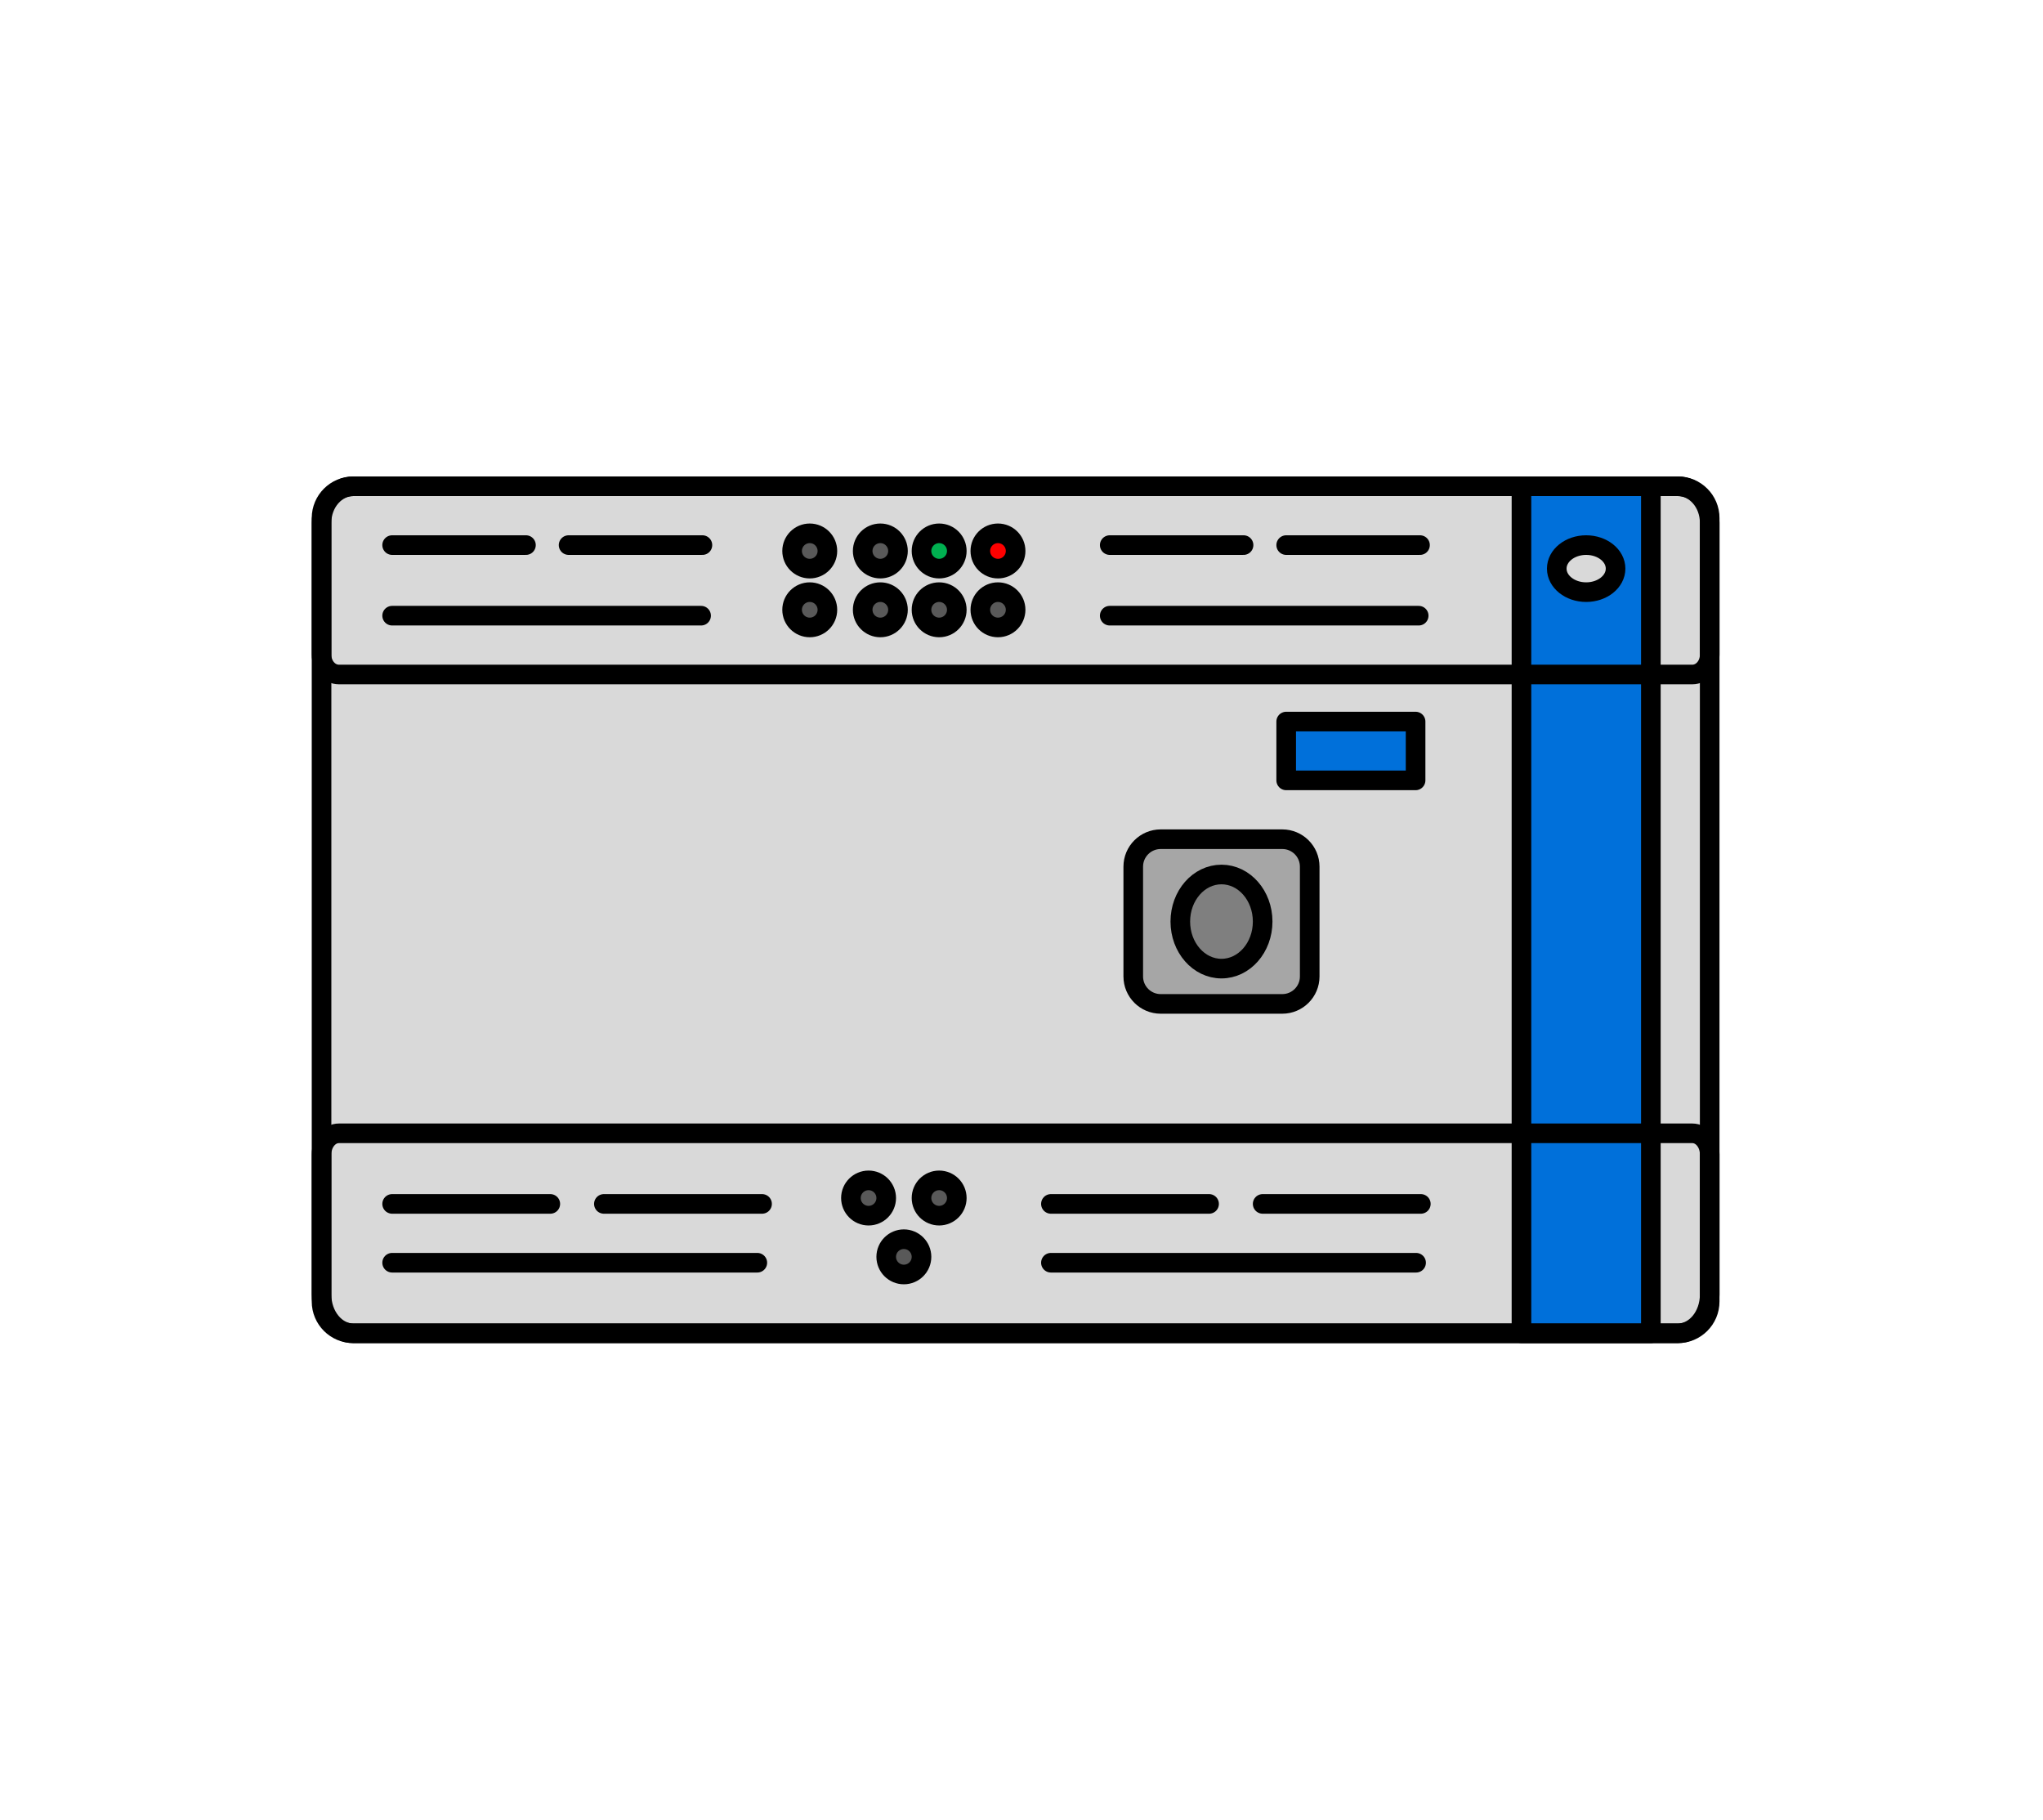
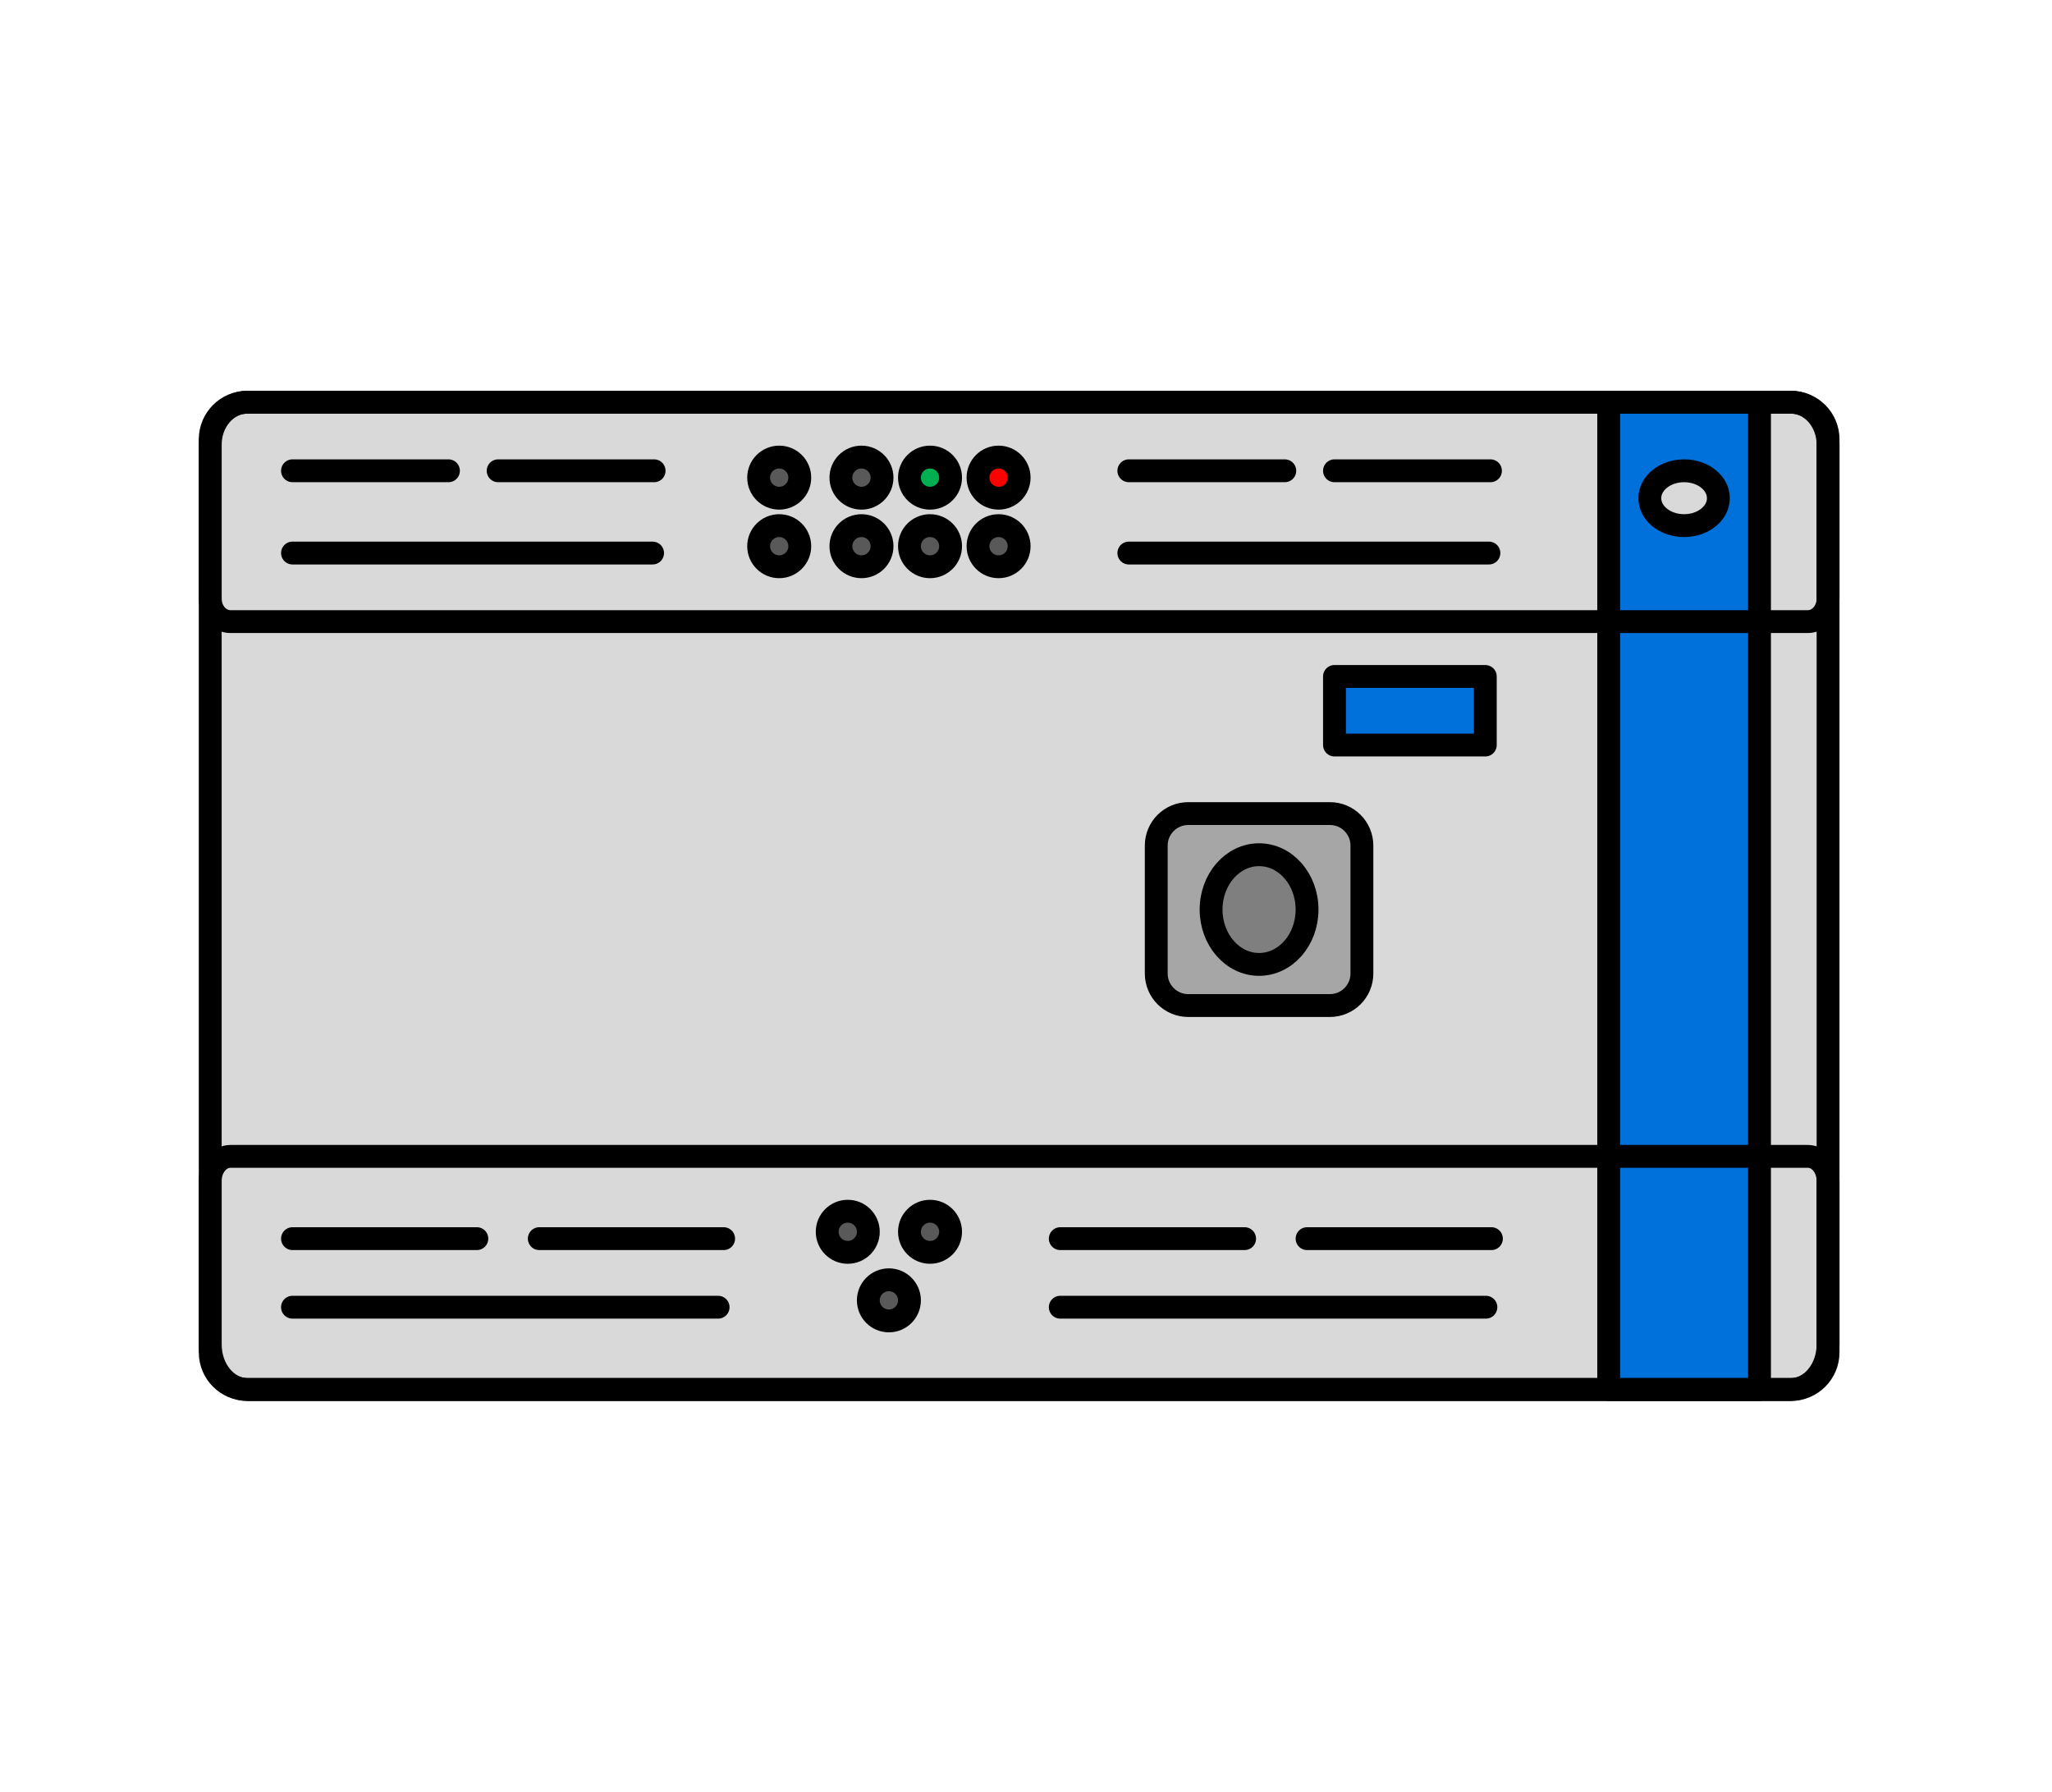
- <svg xmlns="http://www.w3.org/2000/svg" width="130.25px" height="116px" overflow="hidden" viewBox="-19.75 -29.5 130.25 116">
-   <rect id="bounding-box" x="-19.75" y="-29.5" width="130.25" height="116" fill="none" pointer-events="all" />
+ <svg xmlns="http://www.w3.org/2000/svg" width="112.25px" height="98px" overflow="hidden" viewBox="-10.75 -20.5 112.25 98">
+   <rect id="bounding-box" x="-10.75" y="-20.5" width="112.25" height="98" fill="none" pointer-events="all" />
  <g id="svg_scaling_group" transform="scale(0.7499985)">
    <g transform="translate(-42 -292)">
      <path d="M43 296.701C43 295.209 44.209 294 45.702 294L158.299 294C159.79 294 161 295.209 161 296.701L161 363.299C161 364.79 159.79 366 158.299 366L45.702 366C44.209 366 43 364.79 43 363.299Z" stroke="#000000" stroke-width="1.667" stroke-linecap="round" stroke-linejoin="round" stroke-miterlimit="10" fill="#D9D9D9" fill-rule="evenodd" />
      <rect x="145" y="294" width="11" height="72" stroke="#000000" stroke-width="1.667" stroke-linecap="round" stroke-linejoin="round" stroke-miterlimit="10" fill="#0070DA" />
      <path d="M45.714 294 158.286 294C159.785 294 161 295.387 161 297.098L161 308.318C161 309.247 160.34 310 159.527 310L44.473 310C43.66 310 43 309.247 43 308.318L43 297.098C43 295.387 44.215 294 45.714 294Z" stroke="#000000" stroke-width="1.667" stroke-linecap="round" stroke-linejoin="round" stroke-miterlimit="10" fill="none" fill-rule="evenodd" />
      <path d="M44.473 349 159.527 349C160.34 349 161 349.8 161 350.788L161 362.708C161 364.526 159.785 366 158.286 366L45.714 366C44.215 366 43 364.526 43 362.708L43 350.788C43 349.8 43.66 349 44.473 349Z" stroke="#000000" stroke-width="1.667" stroke-linecap="round" stroke-linejoin="round" stroke-miterlimit="10" fill="none" fill-rule="evenodd" />
      <path d="M125 299 136.376 299" stroke="#000000" stroke-width="1.667" stroke-linecap="round" stroke-linejoin="round" stroke-miterlimit="10" fill="none" fill-rule="evenodd" />
      <path d="M110 305 136.264 305" stroke="#000000" stroke-width="1.667" stroke-linecap="round" stroke-linejoin="round" stroke-miterlimit="10" fill="none" fill-rule="evenodd" />
      <path d="M110 299 121.376 299" stroke="#000000" stroke-width="1.667" stroke-linecap="round" stroke-linejoin="round" stroke-miterlimit="10" fill="none" fill-rule="evenodd" />
      <path d="M112 326.333C112 325.045 113.045 324 114.333 324L124.667 324C125.955 324 127 325.045 127 326.333L127 335.667C127 336.955 125.955 338 124.667 338L114.333 338C113.045 338 112 336.955 112 335.667Z" stroke="#000000" stroke-width="1.667" stroke-linecap="round" stroke-linejoin="round" stroke-miterlimit="10" fill="#A6A6A6" fill-rule="evenodd" />
      <path d="M116 331C116 328.791 117.567 327 119.5 327 121.433 327 123 328.791 123 331 123 333.209 121.433 335 119.5 335 117.567 335 116 333.209 116 331Z" stroke="#000000" stroke-width="1.667" stroke-linecap="round" stroke-linejoin="round" stroke-miterlimit="10" fill="#7F7F7F" fill-rule="evenodd" />
      <rect x="125" y="314" width="11" height="5" stroke="#000000" stroke-width="1.667" stroke-linecap="round" stroke-linejoin="round" stroke-miterlimit="10" fill="#0070DA" />
      <path d="M148 301C148 299.895 149.119 299 150.5 299 151.881 299 153 299.895 153 301 153 302.105 151.881 303 150.5 303 149.119 303 148 302.105 148 301Z" stroke="#000000" stroke-width="1.667" stroke-miterlimit="8" fill="#D9D9D9" fill-rule="evenodd" />
      <path d="M64 299 75.376 299" stroke="#000000" stroke-width="1.667" stroke-linecap="round" stroke-linejoin="round" stroke-miterlimit="10" fill="none" fill-rule="evenodd" />
      <path d="M49 305 75.264 305" stroke="#000000" stroke-width="1.667" stroke-linecap="round" stroke-linejoin="round" stroke-miterlimit="10" fill="none" fill-rule="evenodd" />
      <path d="M49 299 60.376 299" stroke="#000000" stroke-width="1.667" stroke-linecap="round" stroke-linejoin="round" stroke-miterlimit="10" fill="none" fill-rule="evenodd" />
      <path d="M83 299.5C83 298.672 83.672 298 84.5 298 85.328 298 86 298.672 86 299.5 86 300.328 85.328 301 84.5 301 83.672 301 83 300.328 83 299.5Z" stroke="#000000" stroke-width="1.667" stroke-miterlimit="8" fill="#595959" fill-rule="evenodd" />
      <path d="M89 299.5C89 298.672 89.672 298 90.5 298 91.328 298 92 298.672 92 299.5 92 300.328 91.328 301 90.5 301 89.672 301 89 300.328 89 299.5Z" stroke="#000000" stroke-width="1.667" stroke-miterlimit="8" fill="#595959" fill-rule="evenodd" />
      <path d="M94 299.5C94 298.672 94.672 298 95.5 298 96.328 298 97 298.672 97 299.5 97 300.328 96.328 301 95.5 301 94.672 301 94 300.328 94 299.5Z" stroke="#000000" stroke-width="1.667" stroke-miterlimit="8" fill="#00B050" fill-rule="evenodd" />
      <path d="M99 299.5C99 298.672 99.672 298 100.5 298 101.328 298 102 298.672 102 299.5 102 300.328 101.328 301 100.5 301 99.672 301 99 300.328 99 299.5Z" stroke="#000000" stroke-width="1.667" stroke-miterlimit="8" fill="#FF0000" fill-rule="evenodd" />
      <path d="M83 304.5C83 303.672 83.672 303 84.5 303 85.328 303 86 303.672 86 304.5 86 305.328 85.328 306 84.5 306 83.672 306 83 305.328 83 304.5Z" stroke="#000000" stroke-width="1.667" stroke-miterlimit="8" fill="#595959" fill-rule="evenodd" />
      <path d="M89 304.5C89 303.672 89.672 303 90.5 303 91.328 303 92 303.672 92 304.5 92 305.328 91.328 306 90.5 306 89.672 306 89 305.328 89 304.5Z" stroke="#000000" stroke-width="1.667" stroke-miterlimit="8" fill="#595959" fill-rule="evenodd" />
      <path d="M94 304.5C94 303.672 94.672 303 95.5 303 96.328 303 97 303.672 97 304.5 97 305.328 96.328 306 95.5 306 94.672 306 94 305.328 94 304.5Z" stroke="#000000" stroke-width="1.667" stroke-miterlimit="8" fill="#595959" fill-rule="evenodd" />
      <path d="M99 304.5C99 303.672 99.672 303 100.5 303 101.328 303 102 303.672 102 304.5 102 305.328 101.328 306 100.5 306 99.672 306 99 305.328 99 304.5Z" stroke="#000000" stroke-width="1.667" stroke-miterlimit="8" fill="#595959" fill-rule="evenodd" />
      <path d="M88 354.5C88 353.672 88.672 353 89.5 353 90.328 353 91 353.672 91 354.5 91 355.328 90.328 356 89.5 356 88.672 356 88 355.328 88 354.5Z" stroke="#000000" stroke-width="1.667" stroke-miterlimit="8" fill="#595959" fill-rule="evenodd" />
      <path d="M94 354.5C94 353.672 94.672 353 95.5 353 96.328 353 97 353.672 97 354.5 97 355.328 96.328 356 95.5 356 94.672 356 94 355.328 94 354.5Z" stroke="#000000" stroke-width="1.667" stroke-miterlimit="8" fill="#595959" fill-rule="evenodd" />
      <path d="M91 359.5C91 358.672 91.672 358 92.5 358 93.328 358 94 358.672 94 359.5 94 360.328 93.328 361 92.5 361 91.672 361 91 360.328 91 359.5Z" stroke="#000000" stroke-width="1.667" stroke-miterlimit="8" fill="#595959" fill-rule="evenodd" />
      <path d="M123 355 136.446 355" stroke="#000000" stroke-width="1.667" stroke-linecap="round" stroke-linejoin="round" stroke-miterlimit="10" fill="none" fill-rule="evenodd" />
      <path d="M105 360 136.043 360" stroke="#000000" stroke-width="1.667" stroke-linecap="round" stroke-linejoin="round" stroke-miterlimit="10" fill="none" fill-rule="evenodd" />
      <path d="M105 355 118.446 355" stroke="#000000" stroke-width="1.667" stroke-linecap="round" stroke-linejoin="round" stroke-miterlimit="10" fill="none" fill-rule="evenodd" />
      <path d="M67 355 80.446 355" stroke="#000000" stroke-width="1.667" stroke-linecap="round" stroke-linejoin="round" stroke-miterlimit="10" fill="none" fill-rule="evenodd" />
      <path d="M49 360 80.043 360" stroke="#000000" stroke-width="1.667" stroke-linecap="round" stroke-linejoin="round" stroke-miterlimit="10" fill="none" fill-rule="evenodd" />
      <path d="M49 355 62.446 355" stroke="#000000" stroke-width="1.667" stroke-linecap="round" stroke-linejoin="round" stroke-miterlimit="10" fill="none" fill-rule="evenodd" />
    </g>
  </g>
</svg>
